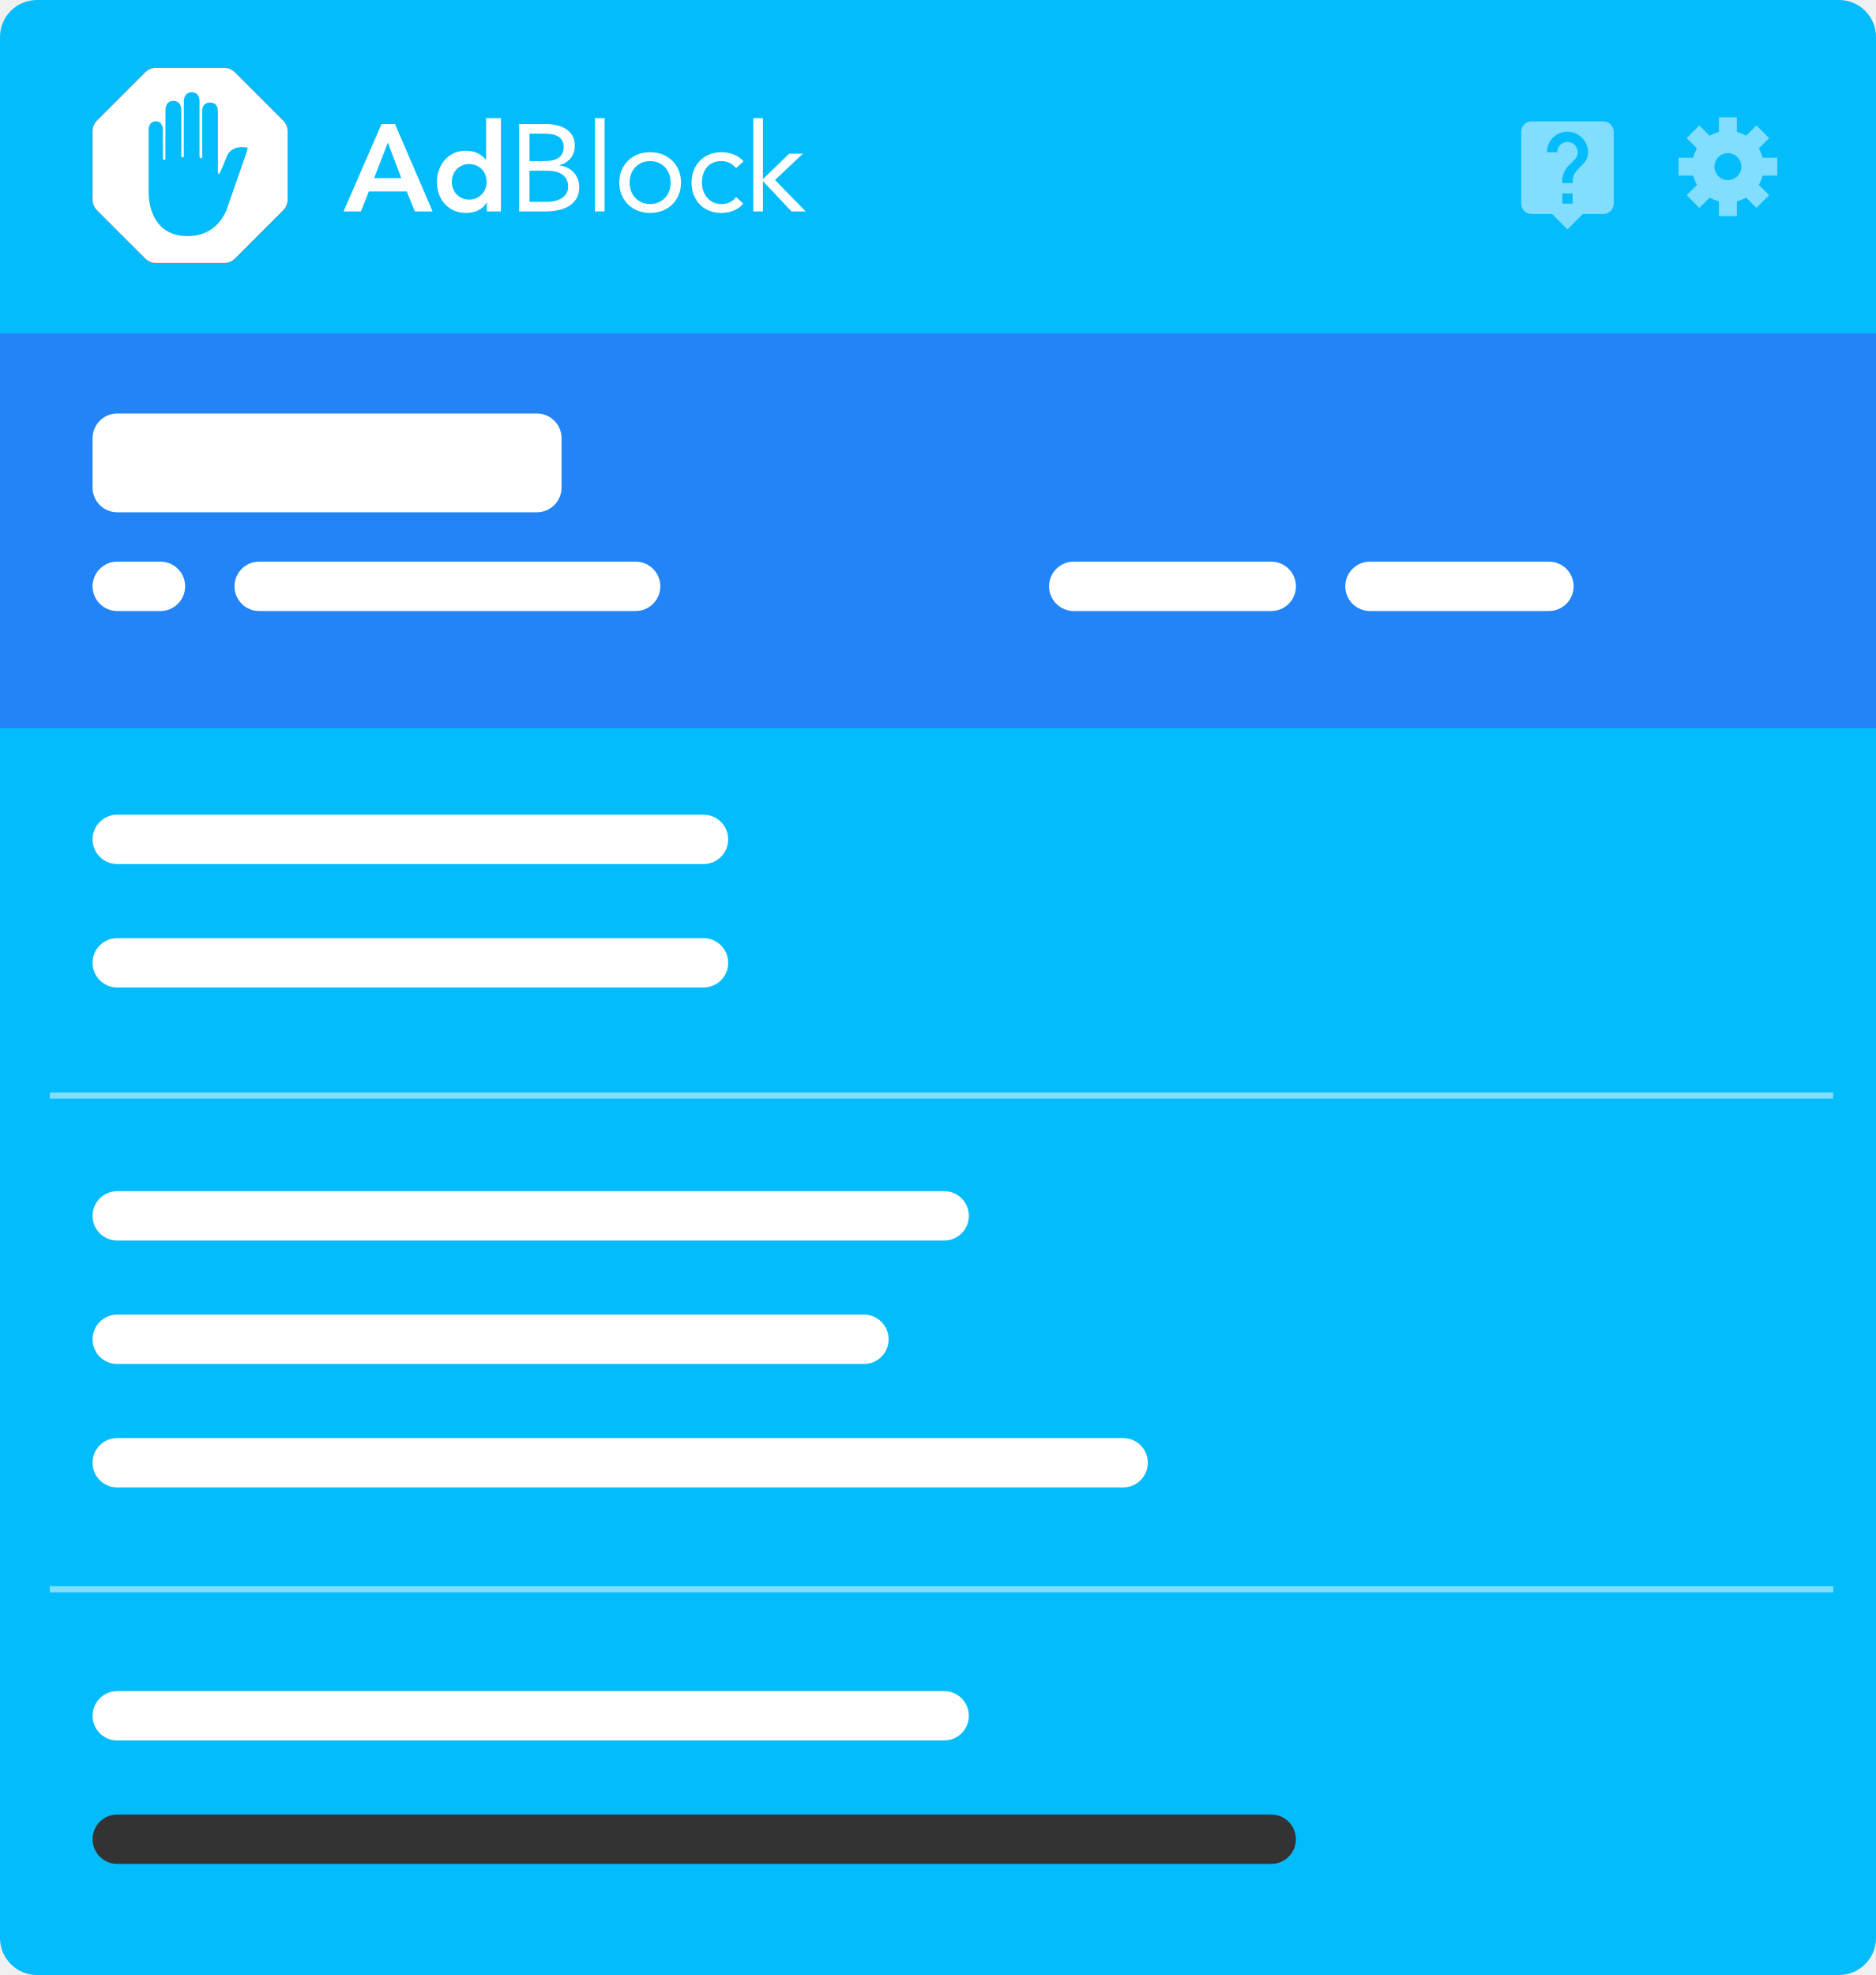
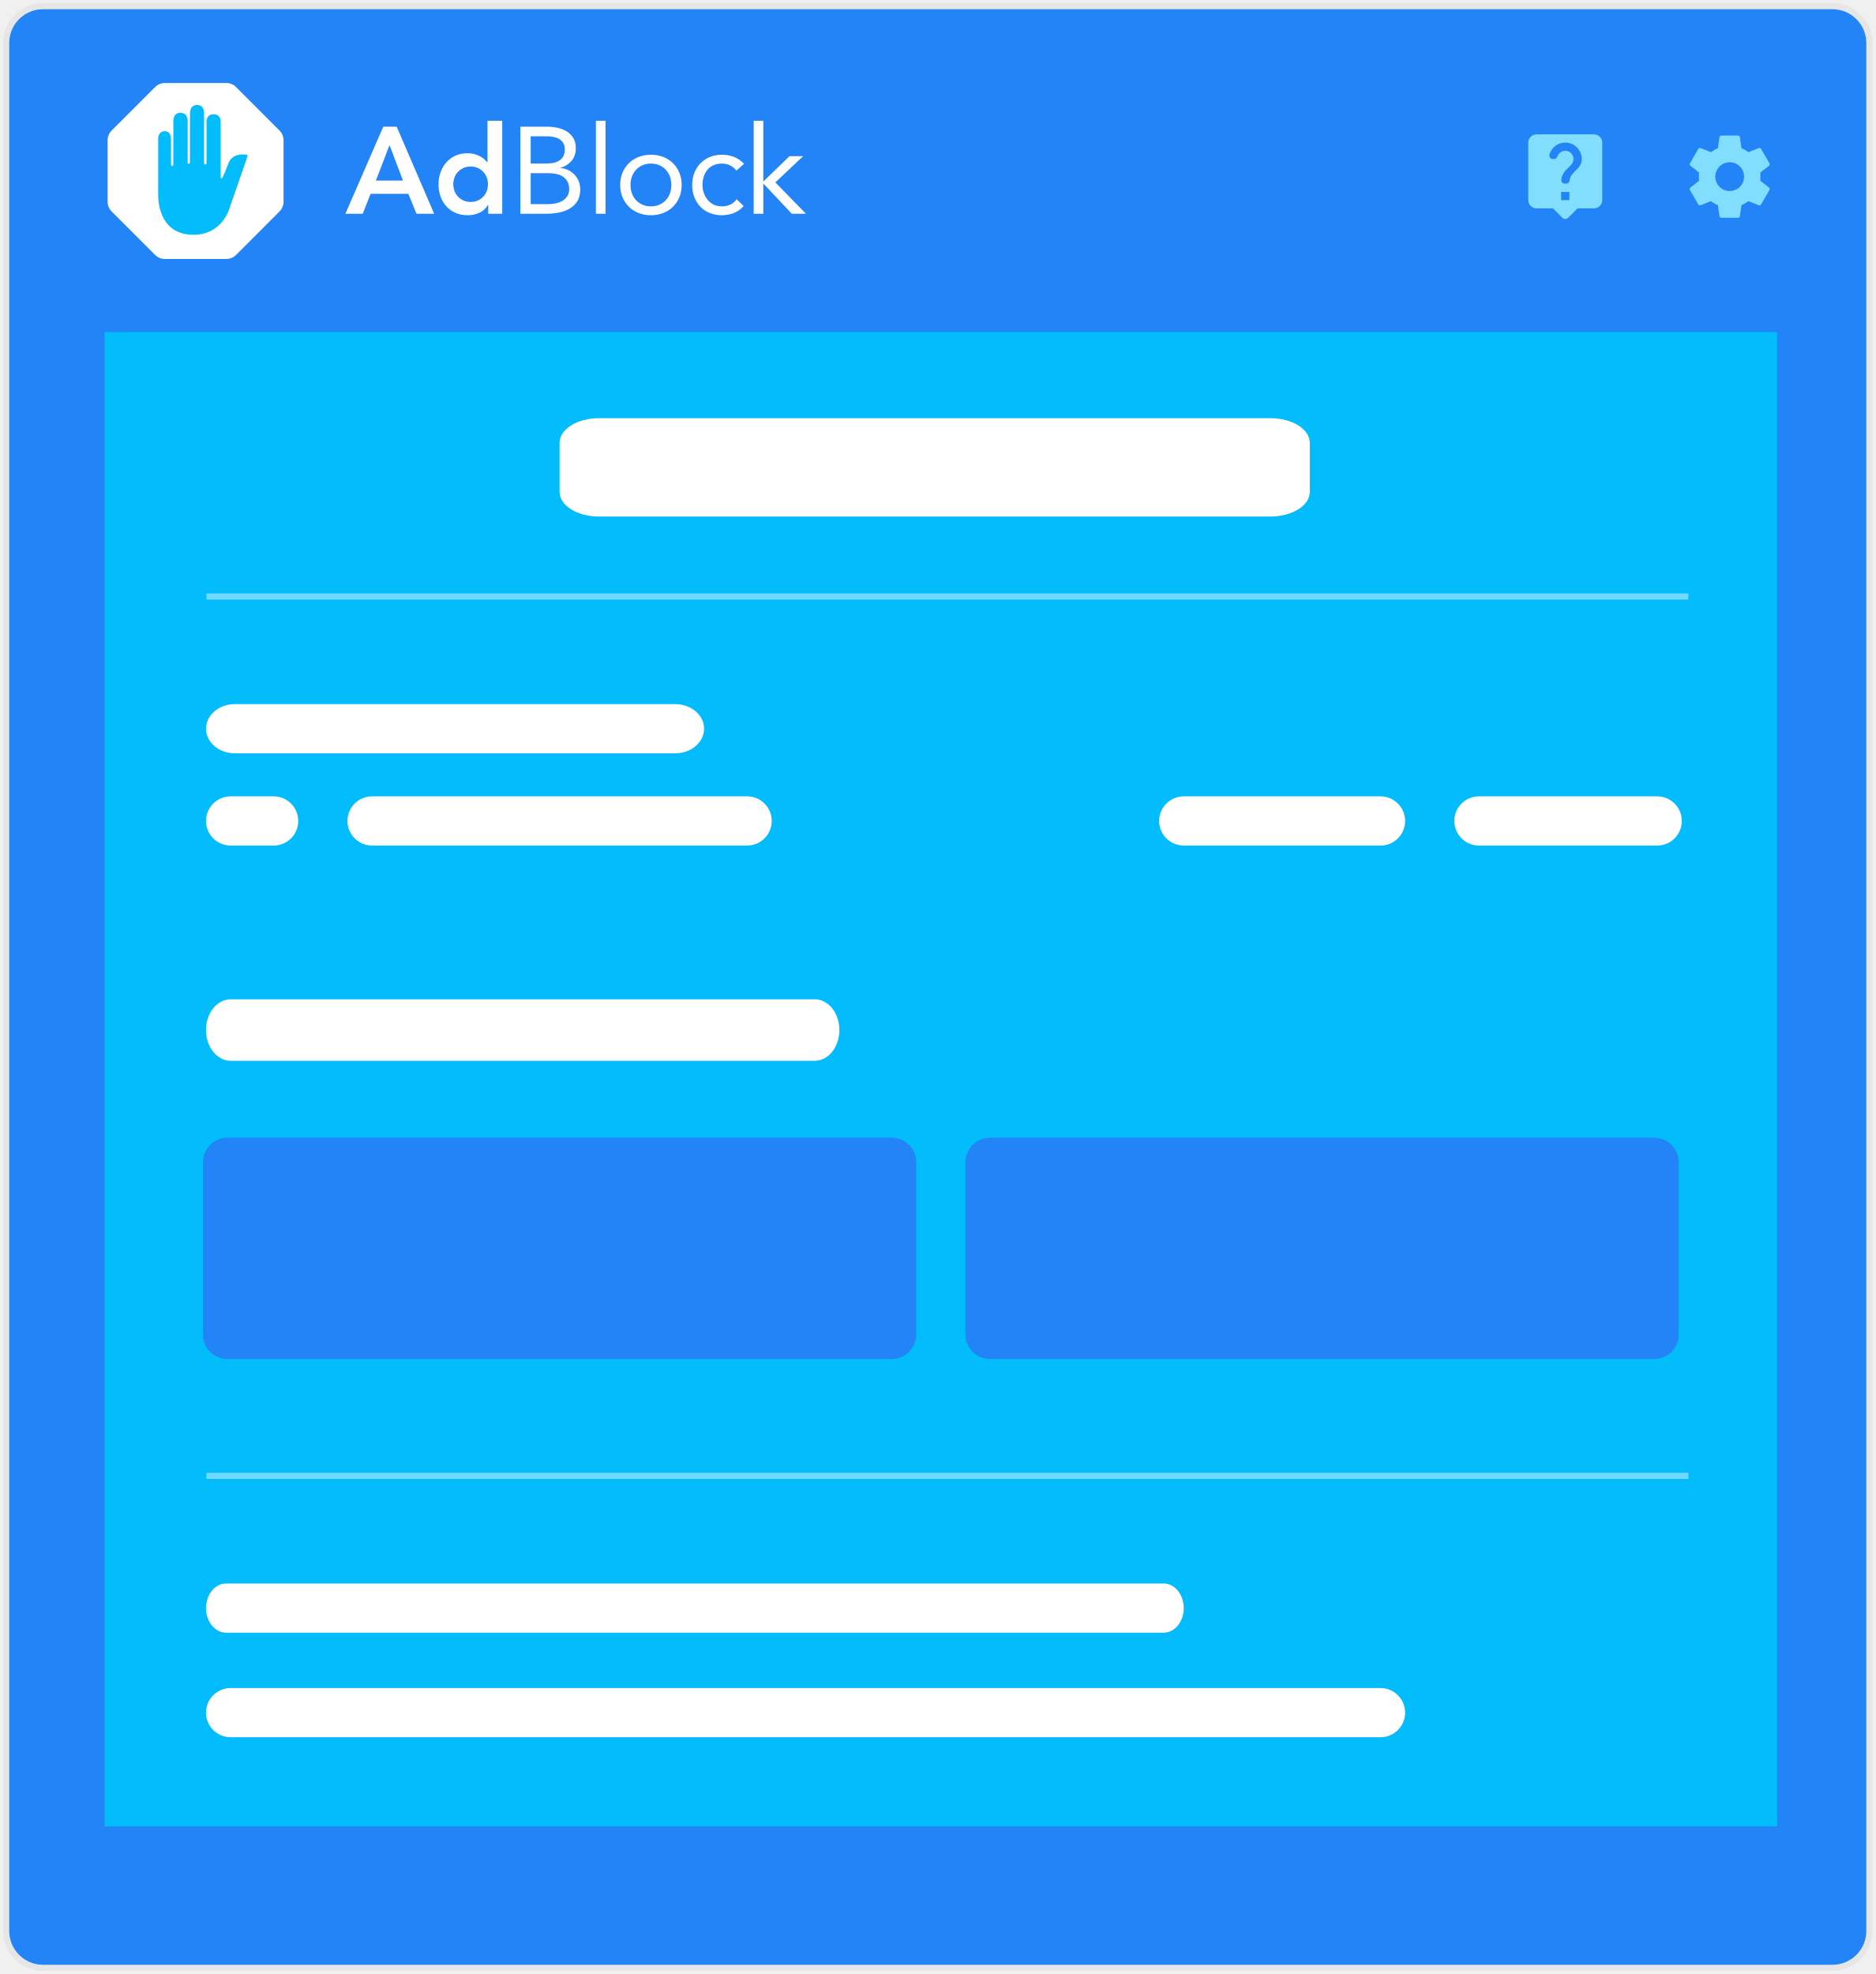
- <svg xmlns="http://www.w3.org/2000/svg" xmlns:xlink="http://www.w3.org/1999/xlink" width="304" height="320" viewBox="0 0 304 320">
-   <defs>
-     <rect id="a" width="304" height="320" rx="6" />
-   </defs>
-   <g fill="none" fill-rule="evenodd">
-     <g>
-       <mask id="b" fill="#fff">
-         <use xlink:href="#a" />
-       </mask>
-       <use fill="#03BCFC" xlink:href="#a" />
-       <path fill="#2284F7" d="M0 54h304v64H0z" mask="url(#b)" />
-       <g stroke="#FFF" stroke-linecap="square" stroke-opacity=".5" mask="url(#b)">
-         <path d="M8.566 177.5h288M8.566 257.5h288" />
-       </g>
-       <g mask="url(#b)">
-         <path fill="#FFF" fill-rule="nonzero" d="M61.827 20.1h2.18l6.1 14.16h-2.88l-1.32-3.24h-6.14l-1.28 3.24h-2.82l6.16-14.16zm3.2 8.76l-2.18-5.76-2.22 5.76h4.4zm13.867 3.96h-.04a3.087 3.087 0 0 1-1.4 1.28c-.587.266-1.22.4-1.9.4-.747 0-1.41-.13-1.99-.39a4.459 4.459 0 0 1-1.49-1.07 4.575 4.575 0 0 1-.94-1.6 5.986 5.986 0 0 1-.32-1.98c0-.707.113-1.367.34-1.98a4.924 4.924 0 0 1 .95-1.6c.406-.454.896-.81 1.47-1.07.573-.26 1.2-.39 1.88-.39.453 0 .853.046 1.2.14.346.093.653.213.92.36.266.146.493.303.68.47.186.166.34.33.46.49h.06v-6.74h2.4v15.12h-2.28v-1.44zm-5.68-3.36c0 .373.063.733.19 1.08.126.346.313.653.56.92.246.266.543.48.89.64.346.16.74.24 1.18.24.44 0 .833-.08 1.18-.24a2.79 2.79 0 0 0 .89-.64 2.71 2.71 0 0 0 .56-.92c.126-.347.19-.707.19-1.08 0-.374-.064-.734-.19-1.08a2.71 2.71 0 0 0-.56-.92 2.79 2.79 0 0 0-.89-.64c-.347-.16-.74-.24-1.18-.24-.44 0-.834.08-1.18.24a2.79 2.79 0 0 0-.89.64 2.71 2.71 0 0 0-.56.92c-.127.346-.19.706-.19 1.08zM84.12 20.1h4.32c.587 0 1.16.06 1.72.18s1.06.316 1.5.59c.44.273.797.63 1.07 1.07.274.44.41.986.41 1.64 0 .826-.223 1.51-.67 2.05-.446.54-1.05.923-1.81 1.15v.04a3.563 3.563 0 0 1 2.29 1.1c.287.306.51.663.67 1.07.16.406.24.843.24 1.31 0 .786-.163 1.433-.49 1.94a3.65 3.65 0 0 1-1.28 1.21c-.526.3-1.12.51-1.78.63-.66.12-1.316.18-1.97.18h-4.22V20.1zm1.68 6h2.32c.4 0 .79-.027 1.17-.08.38-.054.724-.164 1.03-.33.307-.167.554-.4.74-.7.187-.3.28-.697.28-1.19 0-.44-.086-.797-.26-1.07a1.9 1.9 0 0 0-.69-.65 2.982 2.982 0 0 0-.98-.33 6.862 6.862 0 0 0-1.11-.09h-2.5v4.44zm0 6.6h2.84c.414 0 .824-.044 1.23-.13a3.627 3.627 0 0 0 1.1-.42 2.33 2.33 0 0 0 .79-.76c.2-.314.3-.697.3-1.15 0-.494-.096-.907-.29-1.24a2.303 2.303 0 0 0-.76-.8c-.313-.2-.673-.34-1.08-.42a6.46 6.46 0 0 0-1.25-.12H85.8v5.04zm10.607-13.56h1.56v15.12h-1.56V19.14zm3.947 10.44c0-.734.127-1.4.38-2 .253-.6.6-1.117 1.04-1.55.44-.434.967-.77 1.58-1.01.613-.24 1.28-.36 2-.36s1.387.12 2 .36 1.14.576 1.58 1.01c.44.433.787.95 1.04 1.55.253.6.38 1.266.38 2 0 .733-.127 1.4-.38 2-.253.6-.6 1.116-1.04 1.55-.44.433-.967.77-1.58 1.01-.613.24-1.28.36-2 .36s-1.387-.12-2-.36a4.621 4.621 0 0 1-1.58-1.01 4.731 4.731 0 0 1-1.04-1.55c-.253-.6-.38-1.267-.38-2zm1.68 0c0 .493.077.95.23 1.37.153.42.377.786.67 1.1.293.313.643.56 1.05.74.407.18.863.27 1.37.27.507 0 .963-.09 1.37-.27.407-.18.757-.427 1.05-.74.293-.314.517-.68.67-1.1.153-.42.23-.877.23-1.37 0-.494-.077-.95-.23-1.37a3.191 3.191 0 0 0-.67-1.1 3.189 3.189 0 0 0-1.05-.74 3.35 3.35 0 0 0-1.37-.27c-.507 0-.963.09-1.37.27-.407.18-.757.426-1.05.74-.293.313-.517.68-.67 1.1-.153.42-.23.876-.23 1.37zm17.227-2.34c-.333-.4-.693-.69-1.08-.87a2.996 2.996 0 0 0-1.28-.27c-.52 0-.98.09-1.38.27-.4.18-.73.43-.99.75s-.457.69-.59 1.11c-.133.42-.2.87-.2 1.35 0 .48.077.93.23 1.35.153.42.367.79.64 1.11.273.32.603.57.99.75.387.18.82.27 1.3.27 1.027 0 1.82-.387 2.38-1.16l1.16 1.1c-.453.52-.987.9-1.6 1.14-.613.24-1.26.36-1.94.36-.72 0-1.38-.12-1.98-.36-.6-.24-1.11-.58-1.53-1.02-.42-.44-.747-.96-.98-1.56-.233-.6-.35-1.26-.35-1.98 0-.707.117-1.36.35-1.96.233-.6.563-1.12.99-1.56a4.52 4.52 0 0 1 1.53-1.03 5.084 5.084 0 0 1 1.97-.37c.693 0 1.35.12 1.97.36a4.31 4.31 0 0 1 1.63 1.12l-1.24 1.1zm2.807-8.1h1.56v9.88l4.26-4.12h2.22l-4.52 4.26 4.98 5.1h-2.3l-4.64-4.92v4.92h-1.56V19.14z" />
-         <path fill="#F40D12" d="M23.54 11.716l-7.824 7.825A2.444 2.444 0 0 0 15 21.27v11.067c0 .648.258 1.27.716 1.728l7.824 7.825c.459.458 1.08.716 1.729.716h11.067c.648 0 1.27-.258 1.729-.716l7.824-7.825c.458-.458.716-1.08.716-1.728V21.27c0-.649-.258-1.27-.716-1.729l-7.824-7.825A2.444 2.444 0 0 0 36.336 11H25.269c-.648 0-1.27.258-1.729.716z" />
-         <path fill="#FFF" d="M30.426 38.26c5.236 0 6.478-4.803 6.478-4.803l3.005-8.635s.272-.896.222-.906c-2.799-.523-3.394 1.45-3.394 1.45s-1.075 2.793-1.242 2.793c-.167 0-.187-.207-.187-.207V17.916s.052-1.295-1.277-1.295c-1.33 0-1.262 1.297-1.262 1.297l.002 7.415s.018.298-.231.298c-.222 0-.21-.288-.21-.288V16.41s.083-1.46-1.262-1.46c-1.344 0-1.272 1.47-1.272 1.47l-.012 8.813s.017.271-.205.271c-.206 0-.199-.268-.199-.268v-7.39s.075-1.504-1.294-1.504c-1.345 0-1.273 1.532-1.273 1.532l-.012 7.802s.025.227-.187.227c-.224 0-.219-.227-.219-.227l-.01-4.718s.012-1.304-1.118-1.304c-1.202 0-1.18 1.304-1.18 1.304v10.183c.008-.002-.304 7.118 6.339 7.118z" />
-         <g>
-           <path fill="#FFF" d="M23.54 11.716l-7.824 7.825A2.444 2.444 0 0 0 15 21.27v11.067c0 .648.258 1.27.716 1.728l7.824 7.825c.459.458 1.08.716 1.729.716h11.067c.648 0 1.27-.258 1.729-.716l7.824-7.825c.458-.458.716-1.08.716-1.728V21.27c0-.649-.258-1.27-.716-1.729l-7.824-7.825A2.444 2.444 0 0 0 36.336 11H25.269c-.648 0-1.27.258-1.729.716z" />
-           <path fill="#03BCFC" d="M30.426 38.26c5.236 0 6.478-4.803 6.478-4.803l3.005-8.635s.272-.896.222-.906c-2.799-.523-3.394 1.45-3.394 1.45s-1.075 2.793-1.242 2.793c-.167 0-.187-.207-.187-.207V17.916s.052-1.295-1.277-1.295c-1.33 0-1.262 1.297-1.262 1.297l.002 7.415s.018.298-.231.298c-.222 0-.21-.288-.21-.288V16.41s.083-1.46-1.262-1.46c-1.344 0-1.272 1.47-1.272 1.47l-.012 8.813s.017.271-.205.271c-.206 0-.199-.268-.199-.268v-7.39s.075-1.504-1.294-1.504c-1.345 0-1.273 1.532-1.273 1.532l-.012 7.802s.025.227-.187.227c-.224 0-.219-.227-.219-.227l-.01-4.718s.012-1.304-1.118-1.304c-1.202 0-1.18 1.304-1.18 1.304v10.183c.008-.002-.304 7.118 6.339 7.118z" />
-         </g>
-       </g>
-     </g>
-     <g fill="#FFF" fill-opacity=".5">
-       <path d="M259.833 19.667h-11.666c-.925 0-1.667.75-1.667 1.666V33c0 .917.742 1.667 1.667 1.667h3.333l2.5 2.5 2.5-2.5h3.333c.917 0 1.667-.75 1.667-1.667V21.333c0-.916-.75-1.666-1.667-1.666zm-5 13.333h-1.666v-1.667h1.666V33zm1.725-6.458l-.75.766c-.6.609-.975 1.109-.975 2.359h-1.666v-.417c0-.917.375-1.75.975-2.358l1.033-1.05c.308-.3.492-.717.492-1.175 0-.917-.75-1.667-1.667-1.667s-1.667.75-1.667 1.667h-1.666a3.332 3.332 0 1 1 6.666 0c0 .733-.3 1.4-.775 1.875z" />
-       <path fill-rule="nonzero" d="M288 28.455v-2.91h-2.372a5.795 5.795 0 0 0-.62-1.496l1.677-1.677-2.057-2.057-1.677 1.677a5.795 5.795 0 0 0-1.496-.62V19h-2.91v2.372a5.795 5.795 0 0 0-1.496.62l-1.677-1.677-2.057 2.057 1.677 1.677a5.795 5.795 0 0 0-.62 1.496H272v2.91h2.372c.138.532.347 1.034.62 1.496l-1.677 1.677 2.057 2.057 1.677-1.677c.462.273.964.482 1.496.62V35h2.91v-2.372a5.795 5.795 0 0 0 1.496-.62l1.677 1.677 2.057-2.057-1.677-1.677c.273-.462.482-.964.62-1.496H288zm-8 .727a2.182 2.182 0 1 1 0-4.364 2.182 2.182 0 0 1 0 4.364z" />
-     </g>
-     <g transform="translate(15 67)">
-       <rect width="76" height="16" fill="#FFF" rx="4" />
-       <rect width="103" height="8" y="65" fill="#FFF" rx="4" />
-       <rect width="142" height="8" y="126" fill="#FFF" rx="4" />
-       <rect width="142" height="8" y="207" fill="#FFF" rx="4" />
-       <rect width="195" height="8" y="227" fill="#333" rx="4" />
-       <rect width="171" height="8" y="166" fill="#FFF" rx="4" />
-       <rect width="103" height="8" y="85" fill="#FFF" rx="4" />
-       <rect width="129" height="8" y="146" fill="#FFF" rx="4" />
-       <rect width="15" height="8" y="24" fill="#FFF" rx="4" />
-       <rect width="40" height="8" x="155" y="24" fill="#FFF" rx="4" />
-       <rect width="69" height="8" x="23" y="24" fill="#FFF" rx="4" />
-       <rect width="37" height="8" x="203" y="24" fill="#FFF" rx="4" />
-     </g>
-   </g>
+ <svg xmlns="http://www.w3.org/2000/svg" width="305" height="321" viewBox="0 0 305 321" fill="none">
+   <path d="M298 1H7C3.686 1 1 3.686 1 7V314C1 317.314 3.686 320 7 320H298C301.314 320 304 317.314 304 314V7C304 3.686 301.314 1 298 1Z" fill="#2284F7" stroke="#E6E6E6" />
+   <path fill-rule="evenodd" clip-rule="evenodd" d="M17 54H289V297H17V54Z" fill="#03BCFC" />
+   <path d="M34.066 97H274.066" stroke="#71D9FD" stroke-linecap="square" />
+   <path d="M34.066 240H274.066" stroke="#71D9FD" stroke-linecap="square" />
+   <path d="M62.327 20.6H64.507L70.607 34.76H67.727L66.407 31.52H60.267L58.987 34.76H56.167L62.327 20.6V20.6ZM65.527 29.36L63.347 23.6L61.127 29.36H65.527ZM79.394 33.32H79.354C79.033 33.883 78.543 34.331 77.954 34.6C77.367 34.866 76.734 35 76.054 35C75.307 35 74.644 34.87 74.064 34.61C73.499 34.361 72.991 33.996 72.574 33.54C72.155 33.077 71.835 32.532 71.634 31.94C71.417 31.303 71.308 30.633 71.314 29.96C71.314 29.253 71.427 28.593 71.654 27.98C71.866 27.391 72.189 26.848 72.604 26.38C73.01 25.926 73.5 25.57 74.074 25.31C74.647 25.05 75.274 24.92 75.954 24.92C76.407 24.92 76.807 24.966 77.154 25.06C77.5 25.153 77.807 25.273 78.074 25.42C78.34 25.566 78.567 25.723 78.754 25.89C78.94 26.056 79.094 26.22 79.214 26.38H79.274V19.64H81.674V34.76H79.394V33.32V33.32ZM73.714 29.96C73.714 30.333 73.777 30.693 73.904 31.04C74.03 31.386 74.217 31.693 74.464 31.96C74.71 32.226 75.007 32.44 75.354 32.6C75.7 32.76 76.094 32.84 76.534 32.84C76.974 32.84 77.367 32.76 77.714 32.6C78.05 32.448 78.353 32.23 78.604 31.96C78.85 31.694 79.041 31.381 79.164 31.04C79.29 30.693 79.354 30.333 79.354 29.96C79.354 29.586 79.29 29.226 79.164 28.88C79.041 28.539 78.85 28.226 78.604 27.96C78.353 27.69 78.05 27.473 77.714 27.32C77.367 27.16 76.974 27.08 76.534 27.08C76.094 27.08 75.7 27.16 75.354 27.32C75.018 27.473 74.715 27.69 74.464 27.96C74.218 28.226 74.027 28.539 73.904 28.88C73.777 29.226 73.714 29.586 73.714 29.96ZM84.62 20.6H88.94C89.527 20.6 90.1 20.66 90.66 20.78C91.22 20.9 91.72 21.096 92.16 21.37C92.6 21.643 92.957 22 93.23 22.44C93.504 22.88 93.64 23.426 93.64 24.08C93.64 24.906 93.417 25.59 92.97 26.13C92.524 26.67 91.92 27.053 91.16 27.28V27.32C92.033 27.393 92.848 27.785 93.45 28.42C93.737 28.726 93.96 29.083 94.12 29.49C94.28 29.896 94.36 30.333 94.36 30.8C94.36 31.586 94.197 32.233 93.87 32.74C93.549 33.242 93.109 33.657 92.59 33.95C92.064 34.25 91.47 34.46 90.81 34.58C90.15 34.7 89.494 34.76 88.84 34.76H84.62V20.6V20.6ZM86.3 26.6H88.62C89.02 26.6 89.41 26.573 89.79 26.52C90.17 26.466 90.514 26.356 90.82 26.19C91.127 26.023 91.374 25.79 91.56 25.49C91.747 25.19 91.84 24.793 91.84 24.3C91.84 23.86 91.754 23.503 91.58 23.23C91.409 22.959 91.171 22.735 90.89 22.58C90.585 22.414 90.253 22.302 89.91 22.25C89.543 22.19 89.172 22.16 88.8 22.16H86.3V26.6V26.6ZM86.3 33.2H89.14C89.554 33.2 89.964 33.156 90.37 33.07C90.757 32.991 91.129 32.849 91.47 32.65C91.79 32.463 92.061 32.203 92.26 31.89C92.46 31.576 92.56 31.193 92.56 30.74C92.56 30.246 92.464 29.833 92.27 29.5C92.085 29.176 91.824 28.901 91.51 28.7C91.197 28.5 90.837 28.36 90.43 28.28C90.018 28.2 89.6 28.159 89.18 28.16H86.3V33.2V33.2ZM96.907 19.64H98.467V34.76H96.907V19.64ZM100.854 30.08C100.854 29.346 100.981 28.68 101.234 28.08C101.487 27.48 101.834 26.963 102.274 26.53C102.714 26.096 103.241 25.76 103.854 25.52C104.467 25.28 105.134 25.16 105.854 25.16C106.574 25.16 107.241 25.28 107.854 25.52C108.467 25.76 108.994 26.096 109.434 26.53C109.874 26.963 110.221 27.48 110.474 28.08C110.727 28.68 110.854 29.346 110.854 30.08C110.854 30.813 110.727 31.48 110.474 32.08C110.221 32.68 109.874 33.196 109.434 33.63C108.994 34.063 108.467 34.4 107.854 34.64C107.241 34.88 106.574 35 105.854 35C105.134 35 104.467 34.88 103.854 34.64C103.264 34.415 102.726 34.071 102.274 33.63C101.828 33.188 101.474 32.661 101.234 32.08C100.981 31.48 100.854 30.813 100.854 30.08V30.08ZM102.534 30.08C102.534 30.573 102.611 31.03 102.764 31.45C102.917 31.87 103.141 32.236 103.434 32.55C103.727 32.863 104.077 33.11 104.484 33.29C104.891 33.47 105.347 33.56 105.854 33.56C106.361 33.56 106.817 33.47 107.224 33.29C107.631 33.11 107.981 32.863 108.274 32.55C108.567 32.236 108.791 31.87 108.944 31.45C109.097 31.03 109.174 30.573 109.174 30.08C109.174 29.586 109.097 29.13 108.944 28.71C108.798 28.302 108.57 27.927 108.274 27.61C107.978 27.295 107.621 27.043 107.224 26.87C106.791 26.685 106.325 26.593 105.854 26.6C105.347 26.6 104.891 26.69 104.484 26.87C104.077 27.05 103.727 27.296 103.434 27.61C103.141 27.923 102.917 28.29 102.764 28.71C102.611 29.13 102.534 29.586 102.534 30.08V30.08ZM119.761 27.74C119.428 27.34 119.068 27.05 118.681 26.87C118.279 26.687 117.842 26.595 117.401 26.6C116.881 26.6 116.421 26.69 116.021 26.87C115.621 27.05 115.291 27.3 115.031 27.62C114.771 27.94 114.574 28.31 114.441 28.73C114.308 29.15 114.241 29.6 114.241 30.08C114.241 30.56 114.318 31.01 114.471 31.43C114.624 31.85 114.838 32.22 115.111 32.54C115.384 32.86 115.714 33.11 116.101 33.29C116.488 33.47 116.921 33.56 117.401 33.56C118.428 33.56 119.221 33.173 119.781 32.4L120.941 33.5C120.488 34.02 119.954 34.4 119.341 34.64C118.728 34.88 118.081 35 117.401 35C116.681 35 116.021 34.88 115.421 34.64C114.821 34.4 114.311 34.06 113.891 33.62C113.471 33.18 113.144 32.66 112.911 32.06C112.678 31.46 112.561 30.8 112.561 30.08C112.561 29.373 112.678 28.72 112.911 28.12C113.144 27.52 113.474 27 113.901 26.56C114.335 26.115 114.856 25.765 115.431 25.53C116.057 25.277 116.726 25.151 117.401 25.16C118.094 25.16 118.751 25.28 119.371 25.52C119.994 25.762 120.552 26.145 121.001 26.64L119.761 27.74V27.74ZM122.568 19.64H124.128V29.52L128.388 25.4H130.608L126.088 29.66L131.068 34.76H128.768L124.128 29.84V34.76H122.568V19.64Z" fill="white" />
+   <path fill-rule="evenodd" clip-rule="evenodd" d="M25.23 14.148L18.148 21.231C17.943 21.437 17.779 21.681 17.668 21.949C17.557 22.218 17.5 22.506 17.5 22.797V32.814C17.5 33.401 17.733 33.964 18.148 34.379L25.23 41.462C25.646 41.877 26.208 42.11 26.796 42.11H36.813C37.4 42.11 37.963 41.877 38.379 41.462L45.461 34.379C45.876 33.964 46.109 33.401 46.109 32.814V22.797C46.109 22.209 45.876 21.647 45.461 21.231L38.379 14.148C38.173 13.943 37.929 13.78 37.661 13.668C37.392 13.557 37.104 13.5 36.813 13.5H26.796C26.209 13.5 25.646 13.733 25.23 14.148Z" fill="white" />
+   <path fill-rule="evenodd" clip-rule="evenodd" d="M31.464 38.176C36.203 38.176 37.328 33.828 37.328 33.828L40.048 26.012C40.048 26.012 40.294 25.201 40.249 25.192C37.715 24.718 37.176 26.504 37.176 26.504C37.176 26.504 36.203 29.033 36.052 29.033C35.901 29.033 35.883 28.845 35.883 28.845V19.761C35.883 19.761 35.93 18.588 34.727 18.588C33.523 18.588 33.585 19.762 33.585 19.762L33.586 26.474C33.586 26.474 33.603 26.744 33.377 26.744C33.176 26.744 33.187 26.483 33.187 26.483V18.397C33.187 18.397 33.262 17.076 32.045 17.076C30.828 17.076 30.893 18.406 30.893 18.406L30.883 26.384C30.883 26.384 30.898 26.629 30.697 26.629C30.511 26.629 30.517 26.387 30.517 26.387V19.697C30.517 19.697 30.585 18.336 29.346 18.336C28.128 18.336 28.193 19.723 28.193 19.723L28.182 26.785C28.182 26.785 28.205 26.99 28.013 26.99C27.81 26.99 27.815 26.785 27.815 26.785L27.806 22.514C27.806 22.514 27.817 21.334 26.794 21.334C25.706 21.334 25.726 22.514 25.726 22.514V31.732C25.733 31.73 25.45 38.175 31.464 38.175V38.176Z" fill="#03BCFC" />
+   <path d="M206.579 68H97.421C93.875 68 91 69.791 91 72V80C91 82.209 93.875 84 97.421 84H206.579C210.125 84 213 82.209 213 80V72C213 69.791 210.125 68 206.579 68Z" fill="white" />
+   <path d="M132.5 162.5H37.5C35.291 162.5 33.5 164.739 33.5 167.5C33.5 170.261 35.291 172.5 37.5 172.5H132.5C134.709 172.5 136.5 170.261 136.5 167.5C136.5 164.739 134.709 162.5 132.5 162.5Z" fill="white" />
+   <path d="M189.238 257.5H36.761C34.96 257.5 33.5 259.291 33.5 261.5C33.5 263.709 34.96 265.5 36.761 265.5H189.238C191.04 265.5 192.5 263.709 192.5 261.5C192.5 259.291 191.04 257.5 189.238 257.5Z" fill="white" />
+   <path d="M224.5 274.5H37.5C35.291 274.5 33.5 276.291 33.5 278.5C33.5 280.709 35.291 282.5 37.5 282.5H224.5C226.709 282.5 228.5 280.709 228.5 278.5C228.5 276.291 226.709 274.5 224.5 274.5Z" fill="white" />
+   <path d="M44.5 129.5H37.5C35.291 129.5 33.5 131.291 33.5 133.5C33.5 135.709 35.291 137.5 37.5 137.5H44.5C46.709 137.5 48.5 135.709 48.5 133.5C48.5 131.291 46.709 129.5 44.5 129.5Z" fill="white" />
+   <path d="M224.5 129.5H192.5C190.291 129.5 188.5 131.291 188.5 133.5C188.5 135.709 190.291 137.5 192.5 137.5H224.5C226.709 137.5 228.5 135.709 228.5 133.5C228.5 131.291 226.709 129.5 224.5 129.5Z" fill="white" />
+   <path d="M121.5 129.5H60.5C58.291 129.5 56.5 131.291 56.5 133.5C56.5 135.709 58.291 137.5 60.5 137.5H121.5C123.709 137.5 125.5 135.709 125.5 133.5C125.5 131.291 123.709 129.5 121.5 129.5Z" fill="white" />
+   <path d="M109.804 114.5H38.196C35.602 114.5 33.5 116.291 33.5 118.5C33.5 120.709 35.602 122.5 38.196 122.5H109.804C112.398 122.5 114.5 120.709 114.5 118.5C114.5 116.291 112.398 114.5 109.804 114.5Z" fill="white" />
+   <path d="M269.5 129.5H240.5C238.291 129.5 236.5 131.291 236.5 133.5C236.5 135.709 238.291 137.5 240.5 137.5H269.5C271.709 137.5 273.5 135.709 273.5 133.5C273.5 131.291 271.709 129.5 269.5 129.5Z" fill="white" />
+   <path d="M33 189C33 186.791 34.791 185 37 185H145C147.209 185 149 186.791 149 189V217C149 219.209 147.209 221 145 221H37C34.791 221 33 219.209 33 217V189Z" fill="#2284F7" />
+   <path d="M157 189C157 186.791 158.791 185 161 185H269C271.209 185 273 186.791 273 189V217C273 219.209 271.209 221 269 221H161C158.791 221 157 219.209 157 217V189Z" fill="#2284F7" />
+   <path fill-rule="evenodd" clip-rule="evenodd" d="M286.297 28.727C286.297 28.954 286.277 29.168 286.251 29.382L287.661 30.485C287.788 30.585 287.822 30.766 287.741 30.913L286.404 33.226C286.324 33.373 286.15 33.433 285.997 33.373L284.332 32.705C283.985 32.965 283.61 33.193 283.203 33.36L282.949 35.131C282.928 35.291 282.788 35.412 282.621 35.412H279.947C279.78 35.412 279.64 35.291 279.62 35.131L279.366 33.36C278.958 33.193 278.584 32.972 278.236 32.705L276.572 33.373C276.424 33.426 276.244 33.373 276.164 33.226L274.827 30.913C274.747 30.766 274.78 30.585 274.907 30.485L276.318 29.382C276.291 29.168 276.271 28.948 276.271 28.727C276.271 28.507 276.291 28.286 276.318 28.072L274.907 26.969C274.78 26.869 274.74 26.688 274.827 26.541L276.164 24.229C276.244 24.081 276.418 24.021 276.572 24.081L278.236 24.75C278.584 24.489 278.958 24.262 279.366 24.095L279.62 22.323C279.64 22.163 279.78 22.043 279.947 22.043H282.621C282.788 22.043 282.928 22.163 282.949 22.323L283.203 24.095C283.61 24.262 283.985 24.483 284.332 24.75L285.997 24.081C286.144 24.028 286.324 24.081 286.404 24.229L287.741 26.541C287.822 26.688 287.788 26.869 287.661 26.969L286.251 28.072C286.277 28.286 286.297 28.5 286.297 28.727ZM278.945 28.727C278.945 30.017 279.994 31.067 281.284 31.067C282.574 31.067 283.624 30.017 283.624 28.727C283.624 27.437 282.574 26.388 281.284 26.388C279.994 26.388 278.945 27.437 278.945 28.727Z" fill="#81DEFE" />
+   <path fill-rule="evenodd" clip-rule="evenodd" d="M259.224 21.848H249.866C249.124 21.848 248.529 22.45 248.529 23.185V32.543C248.529 33.279 249.13 33.88 249.866 33.88H252.54L254.07 35.411C254.331 35.672 254.752 35.672 255.013 35.411L256.55 33.88H259.224C259.959 33.88 260.561 33.279 260.561 32.543V23.185C260.561 22.45 259.959 21.848 259.224 21.848ZM255.213 31.206V32.543H253.876V31.206H255.213ZM255.995 27.978L256.597 27.363C256.978 26.982 257.219 26.447 257.219 25.859C257.219 24.382 256.022 23.185 254.545 23.185C253.328 23.185 252.306 23.994 251.978 25.104C251.871 25.478 252.138 25.852 252.526 25.852H252.727C252.987 25.852 253.195 25.672 253.281 25.424C253.462 24.903 253.963 24.522 254.545 24.522C255.28 24.522 255.882 25.123 255.882 25.859C255.882 26.227 255.735 26.561 255.494 26.801L254.665 27.644C254.257 28.058 253.977 28.599 253.903 29.208C253.856 29.555 254.124 29.863 254.471 29.863H254.679C254.973 29.863 255.207 29.642 255.247 29.355C255.334 28.713 255.608 28.372 255.995 27.978Z" fill="#81DEFE" />
</svg>
